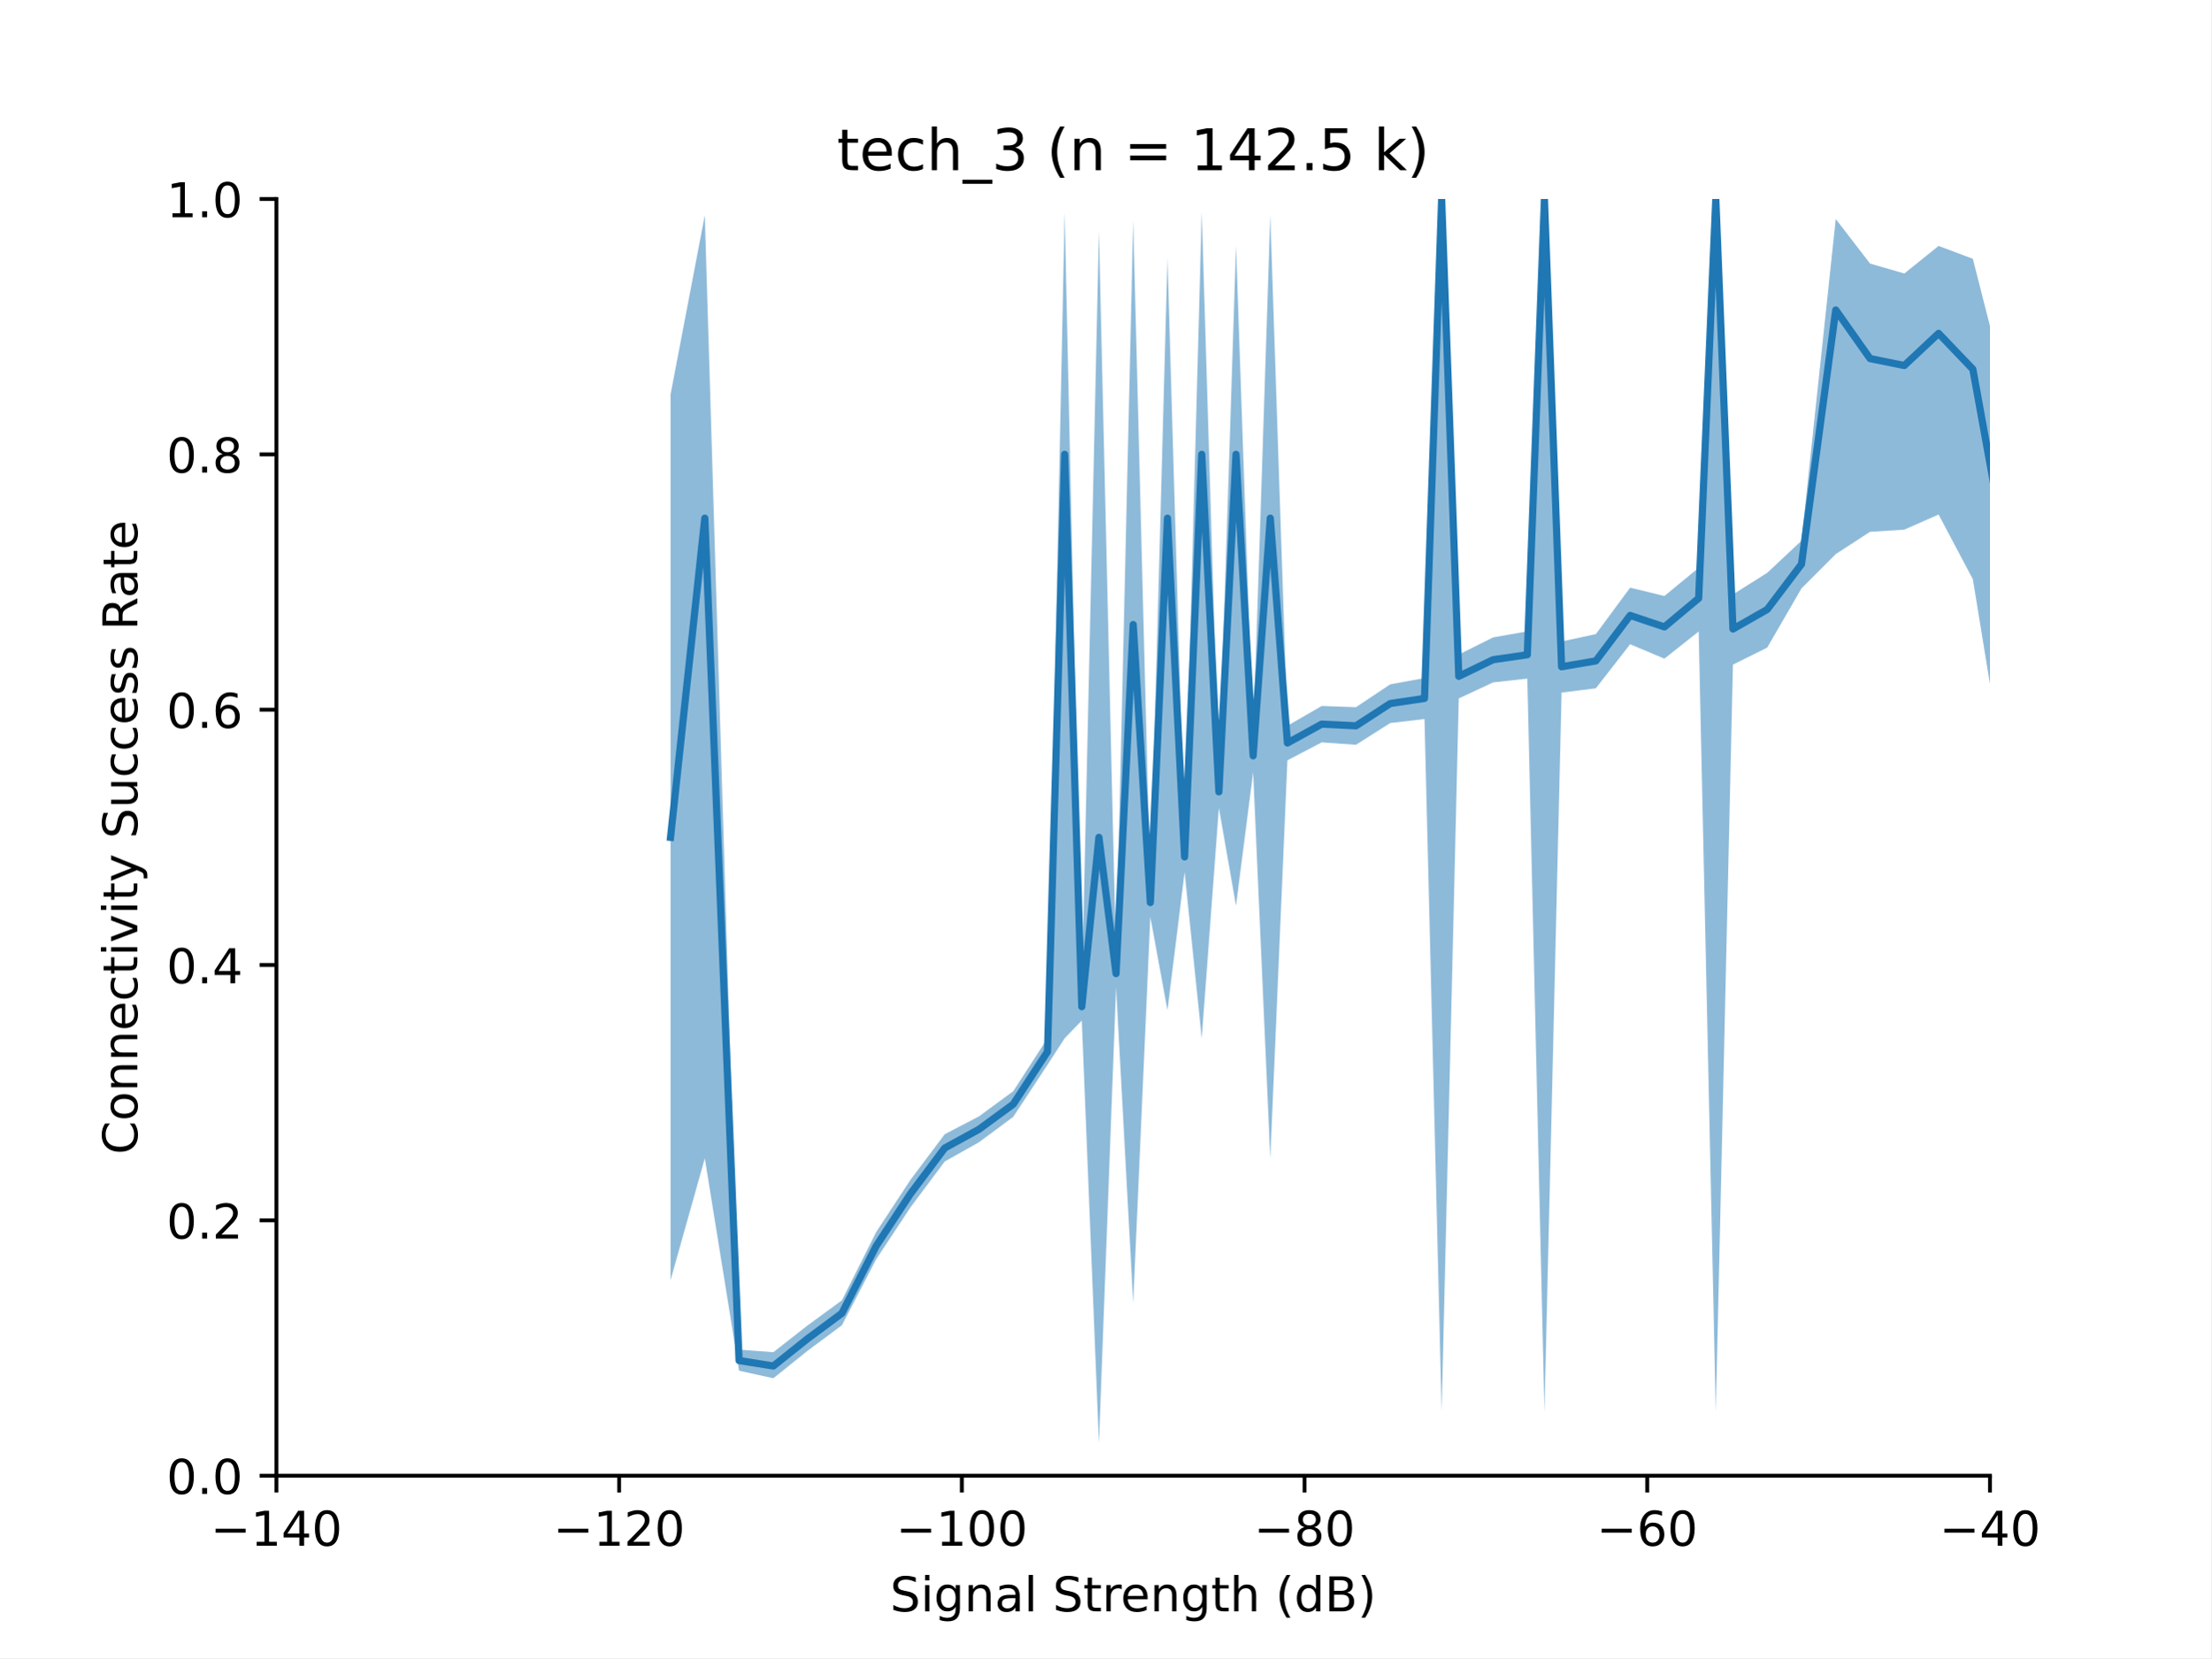
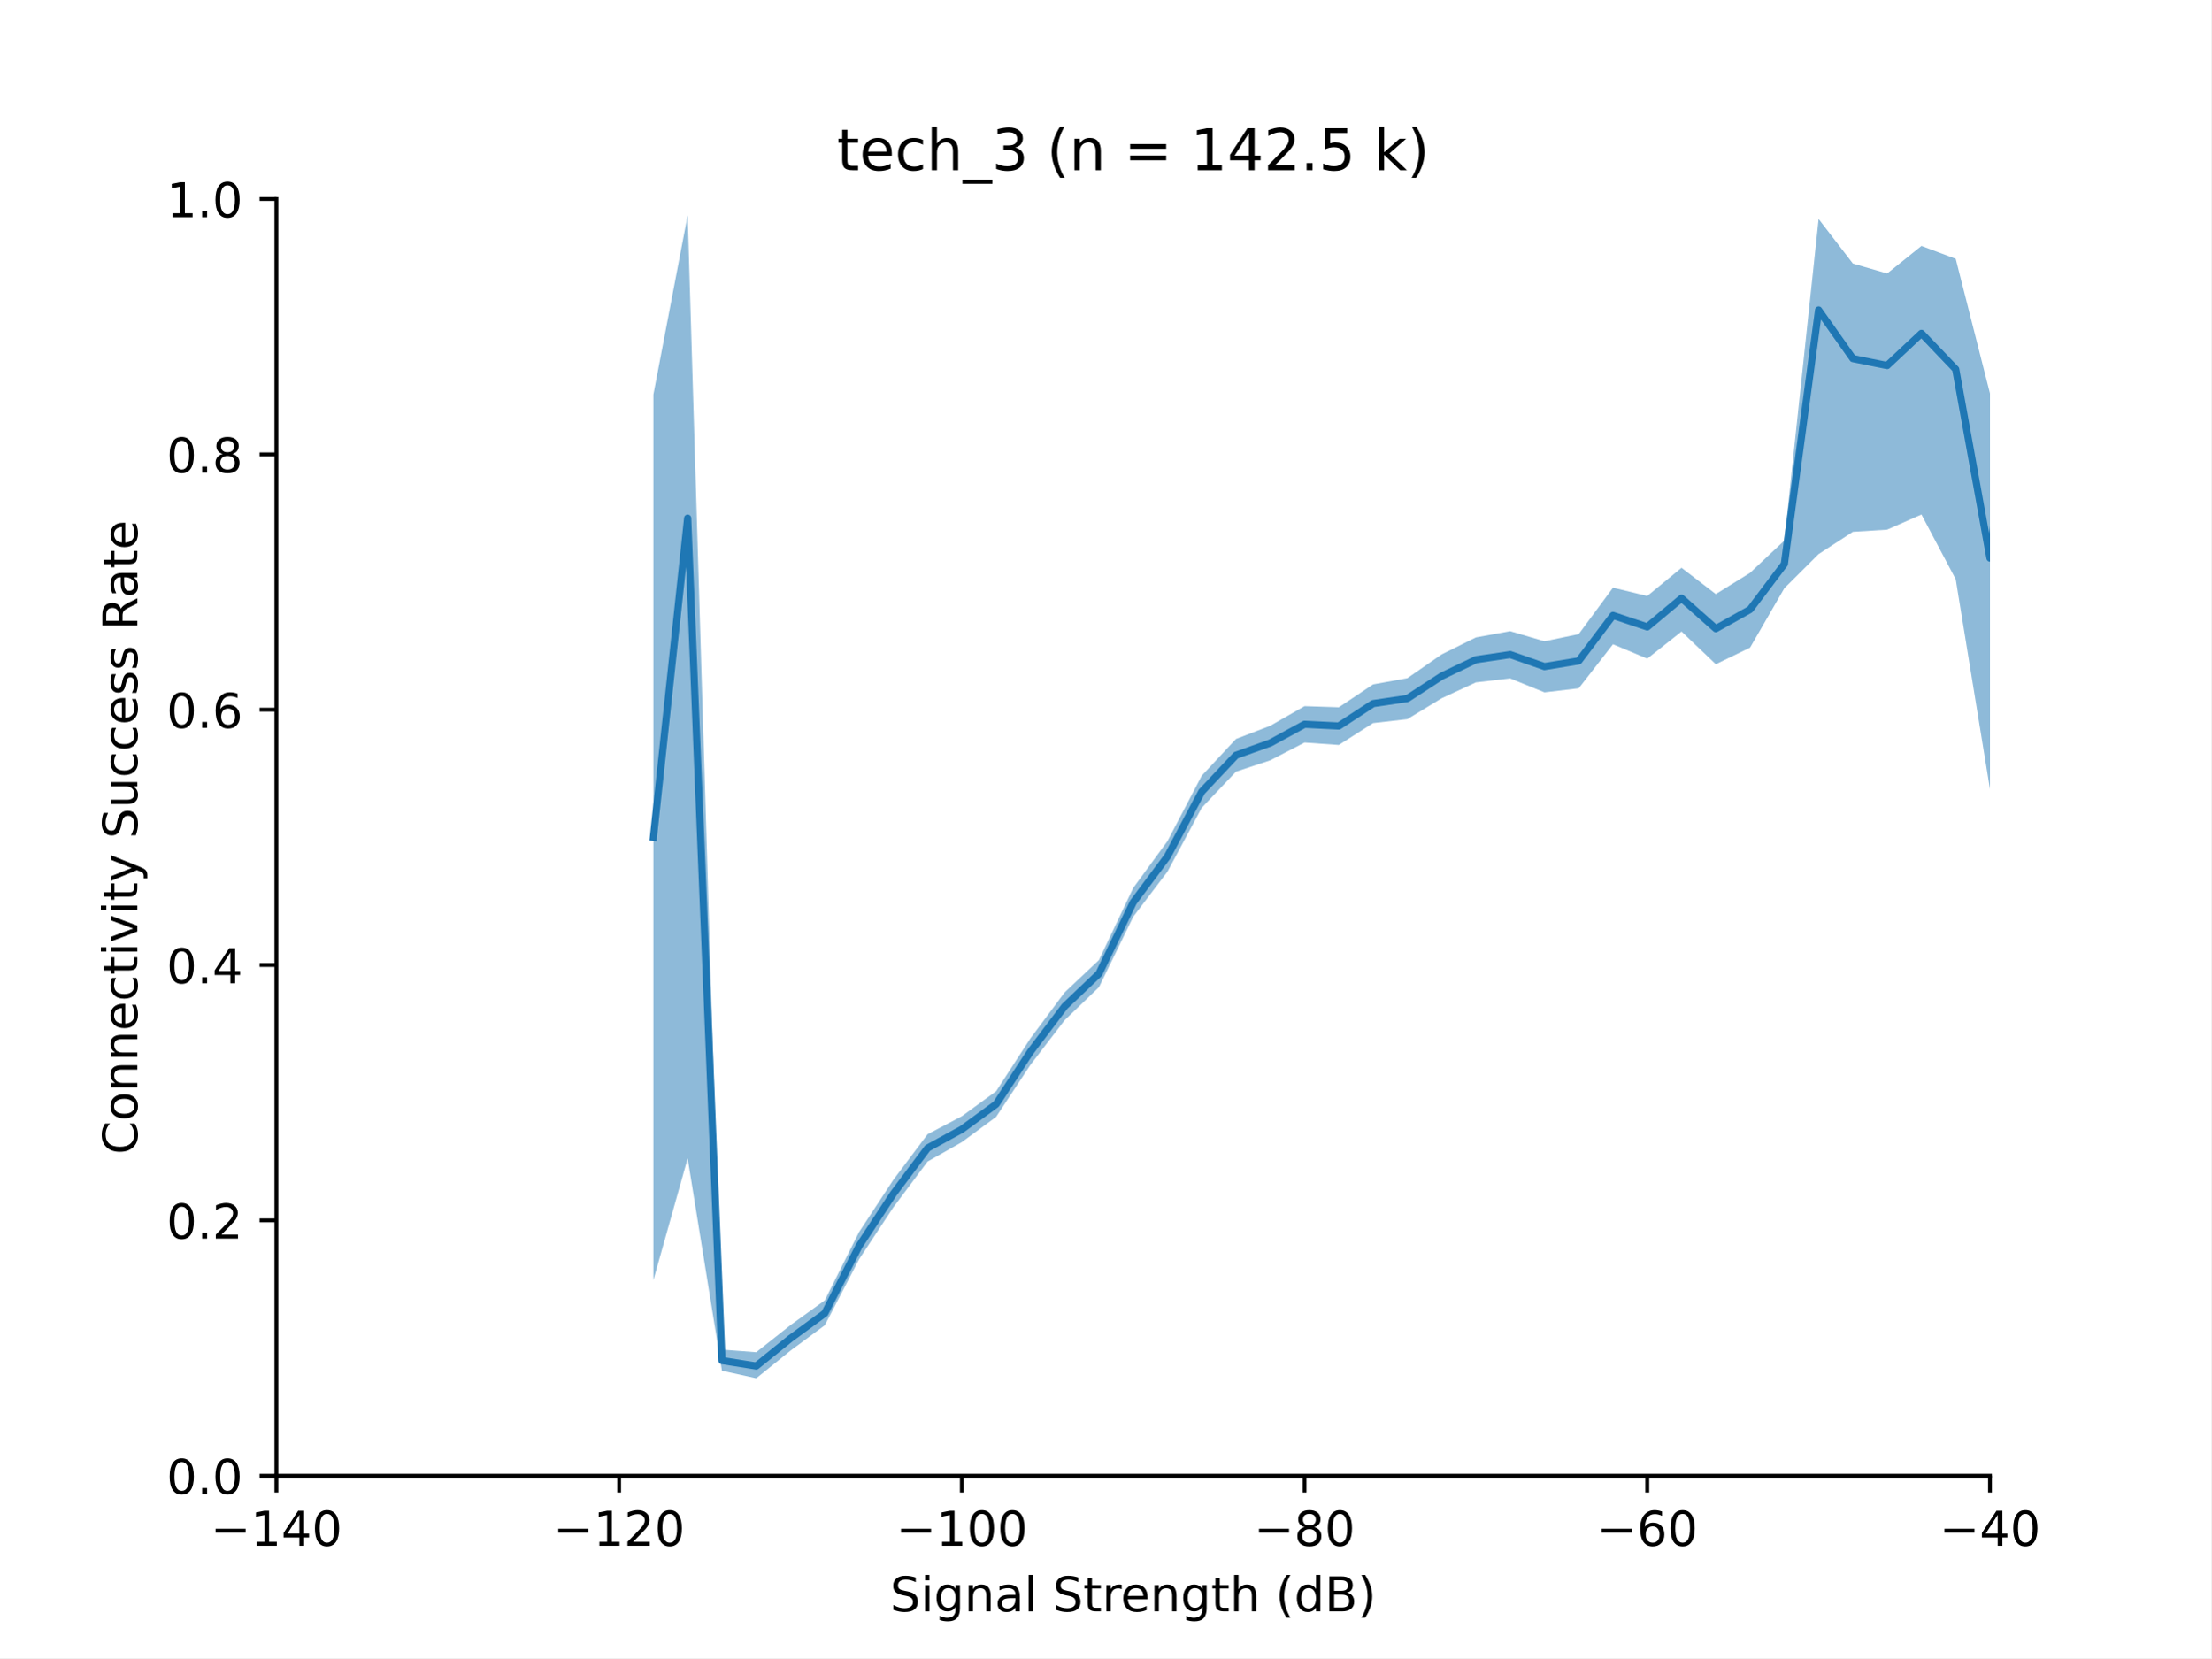
<svg xmlns="http://www.w3.org/2000/svg" xmlns:xlink="http://www.w3.org/1999/xlink" width="460.8pt" height="345.6pt" viewBox="0 0 460.8 345.6" version="1.1">
  <defs>
    <style type="text/css">*{stroke-linejoin: round; stroke-linecap: butt}</style>
  </defs>
  <g id="figure_1">
    <g id="patch_1">
      <path d="M 0 345.6  L 460.8 345.6  L 460.8 0  L 0 0  z " style="fill: #ffffff" />
    </g>
    <g id="axes_1">
      <g id="patch_2">
        <path d="M 57.6 307.584  L 414.72 307.584  L 414.72 41.472  L 57.6 41.472  z " style="fill: #ffffff" />
      </g>
      <g id="PolyCollection_1">
-         <path d="M 139.738 82.23  L 139.738 266.826  L 146.88 241.427  L 154.022 285.701  L 161.165 287.273  L 168.307 281.538  L 175.45 276.229  L 182.592 262.474  L 189.734 251.664  L 196.877 242.1  L 204.019 238.083  L 211.162 232.785  L 218.304 221.93  L 221.875 216.416  L 225.446 212.714  L 229.018 300.846  L 232.589 205.744  L 236.16 271.566  L 239.731 191.119  L 243.302 210.554  L 246.874 181.786  L 250.445 216.416  L 254.016 168.382  L 257.587 188.768  L 261.158 160.962  L 264.73 241.427  L 268.301 158.476  L 275.443 154.736  L 282.586 155.236  L 289.728 150.698  L 296.87 149.875  L 300.442 294.278  L 304.013 145.576  L 311.155 142.238  L 318.298 141.44  L 321.869 294.278  L 325.44 144.351  L 332.582 143.461  L 339.725 134.281  L 346.867 137.279  L 354.01 131.627  L 357.581 294.278  L 361.152 138.527  L 368.294 134.977  L 375.437 122.635  L 382.579 115.486  L 389.722 110.841  L 396.864 110.392  L 404.006 107.24  L 411.149 120.727  L 418.291 164.472  L 425.434 98.028  L 432.576 127.571  L 439.718 87.989  L 446.861 157.539  L 454.003 202.014  L 461.146 156.946  L 468.288 106.472  L 475.43 152.324  L 482.573 96.913  L 489.715 149.107  L 496.858 134.532  L 504 121.856  L 511.142 206.305  L 518.285 159.49  L 525.427 209.548  L 532.57 141.834  L 539.712 127.516  L 546.854 118.875  L 553.997 188.961  L 553.997 43.415  L 553.997 43.415  L 546.854 41.472  L 539.712 41.472  L 532.57 41.472  L 525.427 41.472  L 518.285 42.984  L 511.142 64.694  L 504 42.38  L 496.858 47.145  L 489.715 42.71  L 482.573 41.472  L 475.43 54.75  L 468.288 42.154  L 461.146 48.937  L 454.003 79.17  L 446.861 55.615  L 439.718 41.959  L 432.576 51.189  L 425.434 42.065  L 418.291 82  L 411.149 53.941  L 404.006 51.255  L 396.864 57.002  L 389.722 54.929  L 382.579 45.643  L 375.437 112.698  L 368.294 119.389  L 361.152 123.893  L 357.581 41.472  L 354.01 118.34  L 346.867 124.219  L 339.725 122.484  L 332.582 132.164  L 325.44 133.701  L 321.869 41.472  L 318.298 131.59  L 311.155 132.855  L 304.013 136.428  L 300.442 41.472  L 296.87 141.336  L 289.728 142.633  L 282.586 147.397  L 275.443 147.148  L 268.301 151.275  L 264.73 44.863  L 261.158 154.133  L 257.587 51.257  L 254.016 161.712  L 250.445 44.188  L 246.874 175.418  L 243.302 53.817  L 239.731 185.11  L 236.16 45.983  L 232.589 200.099  L 229.018 48.21  L 225.446 206.909  L 221.875 44.188  L 218.304 216.406  L 211.162 227.443  L 204.019 232.685  L 196.877 236.409  L 189.734 245.924  L 182.592 256.804  L 175.45 271.034  L 168.307 276.253  L 161.165 281.842  L 154.022 281.299  L 146.88 44.863  L 139.738 82.23  z " clip-path="url(#p35da5dcc08)" style="fill: #1f77b4; fill-opacity: 0.5" />
+         <path d="M 136.166 82.23  L 136.166 266.826  L 143.309 241.427  L 150.451 285.701  L 157.594 287.279  L 164.736 281.518  L 171.878 276.235  L 179.021 262.483  L 186.163 251.664  L 193.306 242.1  L 200.448 238.049  L 207.59 232.789  L 214.733 221.963  L 221.875 212.638  L 229.018 205.766  L 236.16 191.085  L 243.302 181.676  L 250.445 168.368  L 257.587 160.832  L 264.73 158.466  L 271.872 154.769  L 279.014 155.272  L 286.157 150.71  L 293.299 149.889  L 300.442 145.542  L 307.584 142.226  L 314.726 141.401  L 321.869 144.306  L 329.011 143.461  L 336.154 134.281  L 343.296 137.279  L 350.438 131.627  L 357.581 138.442  L 364.723 134.977  L 371.866 122.6  L 379.008 115.486  L 386.15 110.841  L 393.293 110.392  L 400.435 107.24  L 407.578 120.727  L 414.72 164.472  L 421.862 98.028  L 429.005 127.571  L 436.147 87.989  L 443.29 157.539  L 450.432 202.014  L 457.574 156.946  L 464.717 106.472  L 471.859 152.324  L 479.002 96.913  L 486.144 149.107  L 493.286 134.532  L 500.429 121.856  L 507.571 206.305  L 514.714 159.49  L 521.856 209.548  L 528.998 141.834  L 536.141 127.516  L 543.283 118.875  L 550.426 188.961  L 550.426 43.415  L 550.426 43.415  L 543.283 41.472  L 536.141 41.472  L 528.998 41.472  L 521.856 41.472  L 514.714 42.984  L 507.571 64.694  L 500.429 42.38  L 493.286 47.145  L 486.144 42.71  L 479.002 41.472  L 471.859 54.75  L 464.717 42.154  L 457.574 48.937  L 450.432 79.17  L 443.29 55.615  L 436.147 41.959  L 429.005 51.189  L 421.862 42.065  L 414.72 82  L 407.578 53.941  L 400.435 51.255  L 393.293 57.002  L 386.15 54.929  L 379.008 45.643  L 371.866 112.667  L 364.723 119.389  L 357.581 123.821  L 350.438 118.34  L 343.296 124.219  L 336.154 122.484  L 329.011 132.164  L 321.869 133.66  L 314.726 131.556  L 307.584 132.852  L 300.442 136.397  L 293.299 141.354  L 286.157 142.649  L 279.014 147.419  L 271.872 147.182  L 264.73 151.272  L 257.587 154.018  L 250.445 161.685  L 243.302 175.318  L 236.16 185.082  L 229.018 200.11  L 221.875 206.84  L 214.733 216.44  L 207.59 227.45  L 200.448 232.654  L 193.306 236.412  L 186.163 245.924  L 179.021 256.814  L 171.878 271.042  L 164.736 276.199  L 157.594 281.85  L 150.451 281.299  L 143.309 44.863  L 136.166 82.23  z " clip-path="url(#pa58a680919)" style="fill: #1f77b4; fill-opacity: 0.5" />
      </g>
      <g id="matplotlib.axis_1">
        <g id="xtick_1">
          <g id="line2d_1">
            <defs>
-               <path id="m990512e934" d="M 0 0  L 0 3.5  " style="stroke: #000000; stroke-width: 0.8" />
+               <path id="m4e96e1beb5" d="M 0 0  L 0 3.5  " style="stroke: #000000; stroke-width: 0.8" />
            </defs>
            <g>
-               <use xlink:href="#m990512e934" x="57.6" y="307.584" style="stroke: #000000; stroke-width: 0.8" />
+               <use xlink:href="#m4e96e1beb5" x="57.6" y="307.584" style="stroke: #000000; stroke-width: 0.8" />
            </g>
          </g>
          <g id="text_1">
            <g transform="translate(43.86641 322.1824) scale(0.1 -0.1)">
              <defs>
                <path id="DejaVuSans-2212" d="M 678 2272  L 4684 2272  L 4684 1741  L 678 1741  L 678 2272  z " transform="scale(0.015625)" />
                <path id="DejaVuSans-31" d="M 794 531  L 1825 531  L 1825 4091  L 703 3866  L 703 4441  L 1819 4666  L 2450 4666  L 2450 531  L 3481 531  L 3481 0  L 794 0  L 794 531  z " transform="scale(0.015625)" />
                <path id="DejaVuSans-34" d="M 2419 4116  L 825 1625  L 2419 1625  L 2419 4116  z M 2253 4666  L 3047 4666  L 3047 1625  L 3713 1625  L 3713 1100  L 3047 1100  L 3047 0  L 2419 0  L 2419 1100  L 313 1100  L 313 1709  L 2253 4666  z " transform="scale(0.015625)" />
                <path id="DejaVuSans-30" d="M 2034 4250  Q 1547 4250 1301 3770  Q 1056 3291 1056 2328  Q 1056 1369 1301 889  Q 1547 409 2034 409  Q 2525 409 2770 889  Q 3016 1369 3016 2328  Q 3016 3291 2770 3770  Q 2525 4250 2034 4250  z M 2034 4750  Q 2819 4750 3233 4129  Q 3647 3509 3647 2328  Q 3647 1150 3233 529  Q 2819 -91 2034 -91  Q 1250 -91 836 529  Q 422 1150 422 2328  Q 422 3509 836 4129  Q 1250 4750 2034 4750  z " transform="scale(0.015625)" />
              </defs>
              <use xlink:href="#DejaVuSans-2212" />
              <use xlink:href="#DejaVuSans-31" x="83.789" />
              <use xlink:href="#DejaVuSans-34" x="147.412" />
              <use xlink:href="#DejaVuSans-30" x="211.035" />
            </g>
          </g>
        </g>
        <g id="xtick_2">
          <g id="line2d_2">
            <g>
-               <use xlink:href="#m990512e934" x="129.024" y="307.584" style="stroke: #000000; stroke-width: 0.8" />
+               <use xlink:href="#m4e96e1beb5" x="129.024" y="307.584" style="stroke: #000000; stroke-width: 0.8" />
            </g>
          </g>
          <g id="text_2">
            <g transform="translate(115.2904 322.1824) scale(0.1 -0.1)">
              <defs>
                <path id="DejaVuSans-32" d="M 1228 531  L 3431 531  L 3431 0  L 469 0  L 469 531  Q 828 903 1448 1529  Q 2069 2156 2228 2338  Q 2531 2678 2651 2914  Q 2772 3150 2772 3378  Q 2772 3750 2511 3984  Q 2250 4219 1831 4219  Q 1534 4219 1204 4116  Q 875 4013 500 3803  L 500 4441  Q 881 4594 1212 4672  Q 1544 4750 1819 4750  Q 2544 4750 2975 4387  Q 3406 4025 3406 3419  Q 3406 3131 3298 2873  Q 3191 2616 2906 2266  Q 2828 2175 2409 1742  Q 1991 1309 1228 531  z " transform="scale(0.015625)" />
              </defs>
              <use xlink:href="#DejaVuSans-2212" />
              <use xlink:href="#DejaVuSans-31" x="83.789" />
              <use xlink:href="#DejaVuSans-32" x="147.412" />
              <use xlink:href="#DejaVuSans-30" x="211.035" />
            </g>
          </g>
        </g>
        <g id="xtick_3">
          <g id="line2d_3">
            <g>
-               <use xlink:href="#m990512e934" x="200.448" y="307.584" style="stroke: #000000; stroke-width: 0.8" />
+               <use xlink:href="#m4e96e1beb5" x="200.448" y="307.584" style="stroke: #000000; stroke-width: 0.8" />
            </g>
          </g>
          <g id="text_3">
            <g transform="translate(186.7144 322.1824) scale(0.1 -0.1)">
              <use xlink:href="#DejaVuSans-2212" />
              <use xlink:href="#DejaVuSans-31" x="83.789" />
              <use xlink:href="#DejaVuSans-30" x="147.412" />
              <use xlink:href="#DejaVuSans-30" x="211.035" />
            </g>
          </g>
        </g>
        <g id="xtick_4">
          <g id="line2d_4">
            <g>
-               <use xlink:href="#m990512e934" x="271.872" y="307.584" style="stroke: #000000; stroke-width: 0.8" />
+               <use xlink:href="#m4e96e1beb5" x="271.872" y="307.584" style="stroke: #000000; stroke-width: 0.8" />
            </g>
          </g>
          <g id="text_4">
            <g transform="translate(261.3197 322.1824) scale(0.1 -0.1)">
              <defs>
                <path id="DejaVuSans-38" d="M 2034 2216  Q 1584 2216 1326 1975  Q 1069 1734 1069 1313  Q 1069 891 1326 650  Q 1584 409 2034 409  Q 2484 409 2743 651  Q 3003 894 3003 1313  Q 3003 1734 2745 1975  Q 2488 2216 2034 2216  z M 1403 2484  Q 997 2584 770 2862  Q 544 3141 544 3541  Q 544 4100 942 4425  Q 1341 4750 2034 4750  Q 2731 4750 3128 4425  Q 3525 4100 3525 3541  Q 3525 3141 3298 2862  Q 3072 2584 2669 2484  Q 3125 2378 3379 2068  Q 3634 1759 3634 1313  Q 3634 634 3220 271  Q 2806 -91 2034 -91  Q 1263 -91 848 271  Q 434 634 434 1313  Q 434 1759 690 2068  Q 947 2378 1403 2484  z M 1172 3481  Q 1172 3119 1398 2916  Q 1625 2713 2034 2713  Q 2441 2713 2670 2916  Q 2900 3119 2900 3481  Q 2900 3844 2670 4047  Q 2441 4250 2034 4250  Q 1625 4250 1398 4047  Q 1172 3844 1172 3481  z " transform="scale(0.015625)" />
              </defs>
              <use xlink:href="#DejaVuSans-2212" />
              <use xlink:href="#DejaVuSans-38" x="83.789" />
              <use xlink:href="#DejaVuSans-30" x="147.412" />
            </g>
          </g>
        </g>
        <g id="xtick_5">
          <g id="line2d_5">
            <g>
-               <use xlink:href="#m990512e934" x="343.296" y="307.584" style="stroke: #000000; stroke-width: 0.8" />
+               <use xlink:href="#m4e96e1beb5" x="343.296" y="307.584" style="stroke: #000000; stroke-width: 0.8" />
            </g>
          </g>
          <g id="text_5">
            <g transform="translate(332.7437 322.1824) scale(0.1 -0.1)">
              <defs>
                <path id="DejaVuSans-36" d="M 2113 2584  Q 1688 2584 1439 2293  Q 1191 2003 1191 1497  Q 1191 994 1439 701  Q 1688 409 2113 409  Q 2538 409 2786 701  Q 3034 994 3034 1497  Q 3034 2003 2786 2293  Q 2538 2584 2113 2584  z M 3366 4563  L 3366 3988  Q 3128 4100 2886 4159  Q 2644 4219 2406 4219  Q 1781 4219 1451 3797  Q 1122 3375 1075 2522  Q 1259 2794 1537 2939  Q 1816 3084 2150 3084  Q 2853 3084 3261 2657  Q 3669 2231 3669 1497  Q 3669 778 3244 343  Q 2819 -91 2113 -91  Q 1303 -91 875 529  Q 447 1150 447 2328  Q 447 3434 972 4092  Q 1497 4750 2381 4750  Q 2619 4750 2861 4703  Q 3103 4656 3366 4563  z " transform="scale(0.015625)" />
              </defs>
              <use xlink:href="#DejaVuSans-2212" />
              <use xlink:href="#DejaVuSans-36" x="83.789" />
              <use xlink:href="#DejaVuSans-30" x="147.412" />
            </g>
          </g>
        </g>
        <g id="xtick_6">
          <g id="line2d_6">
            <g>
-               <use xlink:href="#m990512e934" x="414.72" y="307.584" style="stroke: #000000; stroke-width: 0.8" />
+               <use xlink:href="#m4e96e1beb5" x="414.72" y="307.584" style="stroke: #000000; stroke-width: 0.8" />
            </g>
          </g>
          <g id="text_6">
            <g transform="translate(404.1677 322.1824) scale(0.1 -0.1)">
              <use xlink:href="#DejaVuSans-2212" />
              <use xlink:href="#DejaVuSans-34" x="83.789" />
              <use xlink:href="#DejaVuSans-30" x="147.412" />
            </g>
          </g>
        </g>
        <g id="text_7">
          <g transform="translate(185.4905 335.8606) scale(0.1 -0.1)">
            <defs>
              <path id="DejaVuSans-53" d="M 3425 4513  L 3425 3897  Q 3066 4069 2747 4153  Q 2428 4238 2131 4238  Q 1616 4238 1336 4038  Q 1056 3838 1056 3469  Q 1056 3159 1242 3001  Q 1428 2844 1947 2747  L 2328 2669  Q 3034 2534 3370 2195  Q 3706 1856 3706 1288  Q 3706 609 3251 259  Q 2797 -91 1919 -91  Q 1588 -91 1214 -16  Q 841 59 441 206  L 441 856  Q 825 641 1194 531  Q 1563 422 1919 422  Q 2459 422 2753 634  Q 3047 847 3047 1241  Q 3047 1584 2836 1778  Q 2625 1972 2144 2069  L 1759 2144  Q 1053 2284 737 2584  Q 422 2884 422 3419  Q 422 4038 858 4394  Q 1294 4750 2059 4750  Q 2388 4750 2728 4690  Q 3069 4631 3425 4513  z " transform="scale(0.015625)" />
              <path id="DejaVuSans-69" d="M 603 3500  L 1178 3500  L 1178 0  L 603 0  L 603 3500  z M 603 4863  L 1178 4863  L 1178 4134  L 603 4134  L 603 4863  z " transform="scale(0.015625)" />
              <path id="DejaVuSans-67" d="M 2906 1791  Q 2906 2416 2648 2759  Q 2391 3103 1925 3103  Q 1463 3103 1205 2759  Q 947 2416 947 1791  Q 947 1169 1205 825  Q 1463 481 1925 481  Q 2391 481 2648 825  Q 2906 1169 2906 1791  z M 3481 434  Q 3481 -459 3084 -895  Q 2688 -1331 1869 -1331  Q 1566 -1331 1297 -1286  Q 1028 -1241 775 -1147  L 775 -588  Q 1028 -725 1275 -790  Q 1522 -856 1778 -856  Q 2344 -856 2625 -561  Q 2906 -266 2906 331  L 2906 616  Q 2728 306 2450 153  Q 2172 0 1784 0  Q 1141 0 747 490  Q 353 981 353 1791  Q 353 2603 747 3093  Q 1141 3584 1784 3584  Q 2172 3584 2450 3431  Q 2728 3278 2906 2969  L 2906 3500  L 3481 3500  L 3481 434  z " transform="scale(0.015625)" />
              <path id="DejaVuSans-6e" d="M 3513 2113  L 3513 0  L 2938 0  L 2938 2094  Q 2938 2591 2744 2837  Q 2550 3084 2163 3084  Q 1697 3084 1428 2787  Q 1159 2491 1159 1978  L 1159 0  L 581 0  L 581 3500  L 1159 3500  L 1159 2956  Q 1366 3272 1645 3428  Q 1925 3584 2291 3584  Q 2894 3584 3203 3211  Q 3513 2838 3513 2113  z " transform="scale(0.015625)" />
              <path id="DejaVuSans-61" d="M 2194 1759  Q 1497 1759 1228 1600  Q 959 1441 959 1056  Q 959 750 1161 570  Q 1363 391 1709 391  Q 2188 391 2477 730  Q 2766 1069 2766 1631  L 2766 1759  L 2194 1759  z M 3341 1997  L 3341 0  L 2766 0  L 2766 531  Q 2569 213 2275 61  Q 1981 -91 1556 -91  Q 1019 -91 701 211  Q 384 513 384 1019  Q 384 1609 779 1909  Q 1175 2209 1959 2209  L 2766 2209  L 2766 2266  Q 2766 2663 2505 2880  Q 2244 3097 1772 3097  Q 1472 3097 1187 3025  Q 903 2953 641 2809  L 641 3341  Q 956 3463 1253 3523  Q 1550 3584 1831 3584  Q 2591 3584 2966 3190  Q 3341 2797 3341 1997  z " transform="scale(0.015625)" />
              <path id="DejaVuSans-6c" d="M 603 4863  L 1178 4863  L 1178 0  L 603 0  L 603 4863  z " transform="scale(0.015625)" />
              <path id="DejaVuSans-20" transform="scale(0.015625)" />
              <path id="DejaVuSans-74" d="M 1172 4494  L 1172 3500  L 2356 3500  L 2356 3053  L 1172 3053  L 1172 1153  Q 1172 725 1289 603  Q 1406 481 1766 481  L 2356 481  L 2356 0  L 1766 0  Q 1100 0 847 248  Q 594 497 594 1153  L 594 3053  L 172 3053  L 172 3500  L 594 3500  L 594 4494  L 1172 4494  z " transform="scale(0.015625)" />
              <path id="DejaVuSans-72" d="M 2631 2963  Q 2534 3019 2420 3045  Q 2306 3072 2169 3072  Q 1681 3072 1420 2755  Q 1159 2438 1159 1844  L 1159 0  L 581 0  L 581 3500  L 1159 3500  L 1159 2956  Q 1341 3275 1631 3429  Q 1922 3584 2338 3584  Q 2397 3584 2469 3576  Q 2541 3569 2628 3553  L 2631 2963  z " transform="scale(0.015625)" />
              <path id="DejaVuSans-65" d="M 3597 1894  L 3597 1613  L 953 1613  Q 991 1019 1311 708  Q 1631 397 2203 397  Q 2534 397 2845 478  Q 3156 559 3463 722  L 3463 178  Q 3153 47 2828 -22  Q 2503 -91 2169 -91  Q 1331 -91 842 396  Q 353 884 353 1716  Q 353 2575 817 3079  Q 1281 3584 2069 3584  Q 2775 3584 3186 3129  Q 3597 2675 3597 1894  z M 3022 2063  Q 3016 2534 2758 2815  Q 2500 3097 2075 3097  Q 1594 3097 1305 2825  Q 1016 2553 972 2059  L 3022 2063  z " transform="scale(0.015625)" />
              <path id="DejaVuSans-68" d="M 3513 2113  L 3513 0  L 2938 0  L 2938 2094  Q 2938 2591 2744 2837  Q 2550 3084 2163 3084  Q 1697 3084 1428 2787  Q 1159 2491 1159 1978  L 1159 0  L 581 0  L 581 4863  L 1159 4863  L 1159 2956  Q 1366 3272 1645 3428  Q 1925 3584 2291 3584  Q 2894 3584 3203 3211  Q 3513 2838 3513 2113  z " transform="scale(0.015625)" />
              <path id="DejaVuSans-28" d="M 1984 4856  Q 1566 4138 1362 3434  Q 1159 2731 1159 2009  Q 1159 1288 1364 580  Q 1569 -128 1984 -844  L 1484 -844  Q 1016 -109 783 600  Q 550 1309 550 2009  Q 550 2706 781 3412  Q 1013 4119 1484 4856  L 1984 4856  z " transform="scale(0.015625)" />
              <path id="DejaVuSans-64" d="M 2906 2969  L 2906 4863  L 3481 4863  L 3481 0  L 2906 0  L 2906 525  Q 2725 213 2448 61  Q 2172 -91 1784 -91  Q 1150 -91 751 415  Q 353 922 353 1747  Q 353 2572 751 3078  Q 1150 3584 1784 3584  Q 2172 3584 2448 3432  Q 2725 3281 2906 2969  z M 947 1747  Q 947 1113 1208 752  Q 1469 391 1925 391  Q 2381 391 2643 752  Q 2906 1113 2906 1747  Q 2906 2381 2643 2742  Q 2381 3103 1925 3103  Q 1469 3103 1208 2742  Q 947 2381 947 1747  z " transform="scale(0.015625)" />
              <path id="DejaVuSans-42" d="M 1259 2228  L 1259 519  L 2272 519  Q 2781 519 3026 730  Q 3272 941 3272 1375  Q 3272 1813 3026 2020  Q 2781 2228 2272 2228  L 1259 2228  z M 1259 4147  L 1259 2741  L 2194 2741  Q 2656 2741 2882 2914  Q 3109 3088 3109 3444  Q 3109 3797 2882 3972  Q 2656 4147 2194 4147  L 1259 4147  z M 628 4666  L 2241 4666  Q 2963 4666 3353 4366  Q 3744 4066 3744 3513  Q 3744 3084 3544 2831  Q 3344 2578 2956 2516  Q 3422 2416 3680 2098  Q 3938 1781 3938 1306  Q 3938 681 3513 340  Q 3088 0 2303 0  L 628 0  L 628 4666  z " transform="scale(0.015625)" />
              <path id="DejaVuSans-29" d="M 513 4856  L 1013 4856  Q 1481 4119 1714 3412  Q 1947 2706 1947 2009  Q 1947 1309 1714 600  Q 1481 -109 1013 -844  L 513 -844  Q 928 -128 1133 580  Q 1338 1288 1338 2009  Q 1338 2731 1133 3434  Q 928 4138 513 4856  z " transform="scale(0.015625)" />
            </defs>
            <use xlink:href="#DejaVuSans-53" />
            <use xlink:href="#DejaVuSans-69" x="63.477" />
            <use xlink:href="#DejaVuSans-67" x="91.26" />
            <use xlink:href="#DejaVuSans-6e" x="154.736" />
            <use xlink:href="#DejaVuSans-61" x="218.115" />
            <use xlink:href="#DejaVuSans-6c" x="279.395" />
            <use xlink:href="#DejaVuSans-20" x="307.178" />
            <use xlink:href="#DejaVuSans-53" x="338.965" />
            <use xlink:href="#DejaVuSans-74" x="402.441" />
            <use xlink:href="#DejaVuSans-72" x="441.65" />
            <use xlink:href="#DejaVuSans-65" x="480.514" />
            <use xlink:href="#DejaVuSans-6e" x="542.037" />
            <use xlink:href="#DejaVuSans-67" x="605.416" />
            <use xlink:href="#DejaVuSans-74" x="668.893" />
            <use xlink:href="#DejaVuSans-68" x="708.102" />
            <use xlink:href="#DejaVuSans-20" x="771.48" />
            <use xlink:href="#DejaVuSans-28" x="803.268" />
            <use xlink:href="#DejaVuSans-64" x="842.281" />
            <use xlink:href="#DejaVuSans-42" x="905.758" />
            <use xlink:href="#DejaVuSans-29" x="974.361" />
          </g>
        </g>
      </g>
      <g id="matplotlib.axis_2">
        <g id="ytick_1">
          <g id="line2d_7">
            <defs>
-               <path id="m58ec7647d7" d="M 0 0  L -3.5 0  " style="stroke: #000000; stroke-width: 0.8" />
+               <path id="m101cd92cf2" d="M 0 0  L -3.5 0  " style="stroke: #000000; stroke-width: 0.8" />
            </defs>
            <g>
-               <use xlink:href="#m58ec7647d7" x="57.6" y="307.584" style="stroke: #000000; stroke-width: 0.8" />
+               <use xlink:href="#m101cd92cf2" x="57.6" y="307.584" style="stroke: #000000; stroke-width: 0.8" />
            </g>
          </g>
          <g id="text_8">
            <g transform="translate(34.69687 311.3832) scale(0.1 -0.1)">
              <defs>
                <path id="DejaVuSans-2e" d="M 684 794  L 1344 794  L 1344 0  L 684 0  L 684 794  z " transform="scale(0.015625)" />
              </defs>
              <use xlink:href="#DejaVuSans-30" />
              <use xlink:href="#DejaVuSans-2e" x="63.623" />
              <use xlink:href="#DejaVuSans-30" x="95.41" />
            </g>
          </g>
        </g>
        <g id="ytick_2">
          <g id="line2d_8">
            <g>
-               <use xlink:href="#m58ec7647d7" x="57.6" y="254.362" style="stroke: #000000; stroke-width: 0.8" />
+               <use xlink:href="#m101cd92cf2" x="57.6" y="254.362" style="stroke: #000000; stroke-width: 0.8" />
            </g>
          </g>
          <g id="text_9">
            <g transform="translate(34.69687 258.1608) scale(0.1 -0.1)">
              <use xlink:href="#DejaVuSans-30" />
              <use xlink:href="#DejaVuSans-2e" x="63.623" />
              <use xlink:href="#DejaVuSans-32" x="95.41" />
            </g>
          </g>
        </g>
        <g id="ytick_3">
          <g id="line2d_9">
            <g>
-               <use xlink:href="#m58ec7647d7" x="57.6" y="201.139" style="stroke: #000000; stroke-width: 0.8" />
+               <use xlink:href="#m101cd92cf2" x="57.6" y="201.139" style="stroke: #000000; stroke-width: 0.8" />
            </g>
          </g>
          <g id="text_10">
            <g transform="translate(34.69687 204.9384) scale(0.1 -0.1)">
              <use xlink:href="#DejaVuSans-30" />
              <use xlink:href="#DejaVuSans-2e" x="63.623" />
              <use xlink:href="#DejaVuSans-34" x="95.41" />
            </g>
          </g>
        </g>
        <g id="ytick_4">
          <g id="line2d_10">
            <g>
-               <use xlink:href="#m58ec7647d7" x="57.6" y="147.917" style="stroke: #000000; stroke-width: 0.8" />
+               <use xlink:href="#m101cd92cf2" x="57.6" y="147.917" style="stroke: #000000; stroke-width: 0.8" />
            </g>
          </g>
          <g id="text_11">
            <g transform="translate(34.69687 151.716) scale(0.1 -0.1)">
              <use xlink:href="#DejaVuSans-30" />
              <use xlink:href="#DejaVuSans-2e" x="63.623" />
              <use xlink:href="#DejaVuSans-36" x="95.41" />
            </g>
          </g>
        </g>
        <g id="ytick_5">
          <g id="line2d_11">
            <g>
-               <use xlink:href="#m58ec7647d7" x="57.6" y="94.694" style="stroke: #000000; stroke-width: 0.8" />
+               <use xlink:href="#m101cd92cf2" x="57.6" y="94.694" style="stroke: #000000; stroke-width: 0.8" />
            </g>
          </g>
          <g id="text_12">
            <g transform="translate(34.69687 98.49362) scale(0.1 -0.1)">
              <use xlink:href="#DejaVuSans-30" />
              <use xlink:href="#DejaVuSans-2e" x="63.623" />
              <use xlink:href="#DejaVuSans-38" x="95.41" />
            </g>
          </g>
        </g>
        <g id="ytick_6">
          <g id="line2d_12">
            <g>
-               <use xlink:href="#m58ec7647d7" x="57.6" y="41.472" style="stroke: #000000; stroke-width: 0.8" />
+               <use xlink:href="#m101cd92cf2" x="57.6" y="41.472" style="stroke: #000000; stroke-width: 0.8" />
            </g>
          </g>
          <g id="text_13">
            <g transform="translate(34.69687 45.27122) scale(0.1 -0.1)">
              <use xlink:href="#DejaVuSans-31" />
              <use xlink:href="#DejaVuSans-2e" x="63.623" />
              <use xlink:href="#DejaVuSans-30" x="95.41" />
            </g>
          </g>
        </g>
        <g id="text_14">
          <g transform="translate(28.61719 240.6272) rotate(-90) scale(0.1 -0.1)">
            <defs>
              <path id="DejaVuSans-43" d="M 4122 4306  L 4122 3641  Q 3803 3938 3442 4084  Q 3081 4231 2675 4231  Q 1875 4231 1450 3742  Q 1025 3253 1025 2328  Q 1025 1406 1450 917  Q 1875 428 2675 428  Q 3081 428 3442 575  Q 3803 722 4122 1019  L 4122 359  Q 3791 134 3420 21  Q 3050 -91 2638 -91  Q 1578 -91 968 557  Q 359 1206 359 2328  Q 359 3453 968 4101  Q 1578 4750 2638 4750  Q 3056 4750 3426 4639  Q 3797 4528 4122 4306  z " transform="scale(0.015625)" />
              <path id="DejaVuSans-6f" d="M 1959 3097  Q 1497 3097 1228 2736  Q 959 2375 959 1747  Q 959 1119 1226 758  Q 1494 397 1959 397  Q 2419 397 2687 759  Q 2956 1122 2956 1747  Q 2956 2369 2687 2733  Q 2419 3097 1959 3097  z M 1959 3584  Q 2709 3584 3137 3096  Q 3566 2609 3566 1747  Q 3566 888 3137 398  Q 2709 -91 1959 -91  Q 1206 -91 779 398  Q 353 888 353 1747  Q 353 2609 779 3096  Q 1206 3584 1959 3584  z " transform="scale(0.015625)" />
              <path id="DejaVuSans-63" d="M 3122 3366  L 3122 2828  Q 2878 2963 2633 3030  Q 2388 3097 2138 3097  Q 1578 3097 1268 2742  Q 959 2388 959 1747  Q 959 1106 1268 751  Q 1578 397 2138 397  Q 2388 397 2633 464  Q 2878 531 3122 666  L 3122 134  Q 2881 22 2623 -34  Q 2366 -91 2075 -91  Q 1284 -91 818 406  Q 353 903 353 1747  Q 353 2603 823 3093  Q 1294 3584 2113 3584  Q 2378 3584 2631 3529  Q 2884 3475 3122 3366  z " transform="scale(0.015625)" />
              <path id="DejaVuSans-76" d="M 191 3500  L 800 3500  L 1894 563  L 2988 3500  L 3597 3500  L 2284 0  L 1503 0  L 191 3500  z " transform="scale(0.015625)" />
              <path id="DejaVuSans-79" d="M 2059 -325  Q 1816 -950 1584 -1140  Q 1353 -1331 966 -1331  L 506 -1331  L 506 -850  L 844 -850  Q 1081 -850 1212 -737  Q 1344 -625 1503 -206  L 1606 56  L 191 3500  L 800 3500  L 1894 763  L 2988 3500  L 3597 3500  L 2059 -325  z " transform="scale(0.015625)" />
              <path id="DejaVuSans-75" d="M 544 1381  L 544 3500  L 1119 3500  L 1119 1403  Q 1119 906 1312 657  Q 1506 409 1894 409  Q 2359 409 2629 706  Q 2900 1003 2900 1516  L 2900 3500  L 3475 3500  L 3475 0  L 2900 0  L 2900 538  Q 2691 219 2414 64  Q 2138 -91 1772 -91  Q 1169 -91 856 284  Q 544 659 544 1381  z M 1991 3584  L 1991 3584  z " transform="scale(0.015625)" />
              <path id="DejaVuSans-73" d="M 2834 3397  L 2834 2853  Q 2591 2978 2328 3040  Q 2066 3103 1784 3103  Q 1356 3103 1142 2972  Q 928 2841 928 2578  Q 928 2378 1081 2264  Q 1234 2150 1697 2047  L 1894 2003  Q 2506 1872 2764 1633  Q 3022 1394 3022 966  Q 3022 478 2636 193  Q 2250 -91 1575 -91  Q 1294 -91 989 -36  Q 684 19 347 128  L 347 722  Q 666 556 975 473  Q 1284 391 1588 391  Q 1994 391 2212 530  Q 2431 669 2431 922  Q 2431 1156 2273 1281  Q 2116 1406 1581 1522  L 1381 1569  Q 847 1681 609 1914  Q 372 2147 372 2553  Q 372 3047 722 3315  Q 1072 3584 1716 3584  Q 2034 3584 2315 3537  Q 2597 3491 2834 3397  z " transform="scale(0.015625)" />
              <path id="DejaVuSans-52" d="M 2841 2188  Q 3044 2119 3236 1894  Q 3428 1669 3622 1275  L 4263 0  L 3584 0  L 2988 1197  Q 2756 1666 2539 1819  Q 2322 1972 1947 1972  L 1259 1972  L 1259 0  L 628 0  L 628 4666  L 2053 4666  Q 2853 4666 3247 4331  Q 3641 3997 3641 3322  Q 3641 2881 3436 2590  Q 3231 2300 2841 2188  z M 1259 4147  L 1259 2491  L 2053 2491  Q 2509 2491 2742 2702  Q 2975 2913 2975 3322  Q 2975 3731 2742 3939  Q 2509 4147 2053 4147  L 1259 4147  z " transform="scale(0.015625)" />
            </defs>
            <use xlink:href="#DejaVuSans-43" />
            <use xlink:href="#DejaVuSans-6f" x="69.824" />
            <use xlink:href="#DejaVuSans-6e" x="131.006" />
            <use xlink:href="#DejaVuSans-6e" x="194.385" />
            <use xlink:href="#DejaVuSans-65" x="257.764" />
            <use xlink:href="#DejaVuSans-63" x="319.287" />
            <use xlink:href="#DejaVuSans-74" x="374.268" />
            <use xlink:href="#DejaVuSans-69" x="413.477" />
            <use xlink:href="#DejaVuSans-76" x="441.26" />
            <use xlink:href="#DejaVuSans-69" x="500.439" />
            <use xlink:href="#DejaVuSans-74" x="528.223" />
            <use xlink:href="#DejaVuSans-79" x="567.432" />
            <use xlink:href="#DejaVuSans-20" x="626.611" />
            <use xlink:href="#DejaVuSans-53" x="658.398" />
            <use xlink:href="#DejaVuSans-75" x="721.875" />
            <use xlink:href="#DejaVuSans-63" x="785.254" />
            <use xlink:href="#DejaVuSans-63" x="840.234" />
            <use xlink:href="#DejaVuSans-65" x="895.215" />
            <use xlink:href="#DejaVuSans-73" x="956.738" />
            <use xlink:href="#DejaVuSans-73" x="1008.838" />
            <use xlink:href="#DejaVuSans-20" x="1060.938" />
            <use xlink:href="#DejaVuSans-52" x="1092.725" />
            <use xlink:href="#DejaVuSans-61" x="1159.957" />
            <use xlink:href="#DejaVuSans-74" x="1221.236" />
            <use xlink:href="#DejaVuSans-65" x="1260.445" />
          </g>
        </g>
      </g>
      <g id="line2d_13">
-         <path d="M 139.738 174.528  L 146.88 108  L 154.022 283.579  L 161.165 284.716  L 168.307 279.022  L 175.45 273.725  L 182.592 259.711  L 189.734 248.837  L 196.877 239.293  L 204.019 235.382  L 211.162 230.146  L 218.304 219.192  L 221.875 94.694  L 225.446 209.828  L 229.018 174.528  L 232.589 202.928  L 236.16 130.176  L 239.731 188.123  L 243.302 108  L 246.874 178.602  L 250.445 94.694  L 254.016 165.047  L 257.587 94.694  L 261.158 157.537  L 264.73 108  L 268.301 154.864  L 275.443 150.929  L 282.586 151.287  L 289.728 146.634  L 296.87 145.571  L 300.442 41.472  L 304.013 140.962  L 311.155 137.504  L 318.298 136.468  L 321.869 41.472  L 325.44 138.971  L 332.582 137.751  L 339.725 128.274  L 346.867 130.666  L 354.01 124.694  L 357.581 41.472  L 361.152 131.105  L 368.294 127.027  L 375.437 117.587  L 382.579 64.612  L 389.722 74.736  L 396.864 76.182  L 404.006 69.484  L 411.149 76.954  L 418.291 116.316  L 425.434 53.042  L 432.576 76.182  L 439.718 50.976  L 446.861 91.368  L 454.003 130.176  L 461.146 82.412  L 461.8 79.88  " clip-path="url(#p35da5dcc08)" style="fill: none; stroke: #1f77b4; stroke-width: 1.5; stroke-linecap: square" />
+         <path d="M 136.166 174.528  L 143.309 108  L 150.451 283.579  L 157.594 284.723  L 164.736 278.968  L 171.878 273.732  L 179.021 259.72  L 186.163 248.837  L 193.306 239.294  L 200.448 235.385  L 207.59 230.151  L 214.733 219.225  L 221.875 209.755  L 229.018 202.953  L 236.16 188.092  L 243.302 178.497  L 250.445 165.016  L 257.587 157.414  L 264.73 154.857  L 271.872 150.963  L 279.014 151.323  L 286.157 146.648  L 293.299 145.587  L 300.442 140.93  L 307.584 137.497  L 314.726 136.431  L 321.869 138.928  L 329.011 137.751  L 336.154 128.274  L 343.296 130.666  L 350.438 124.694  L 357.581 131.027  L 364.723 127.027  L 371.866 117.554  L 379.008 64.612  L 386.15 74.736  L 393.293 76.182  L 400.435 69.484  L 407.578 76.954  L 414.72 116.316  L 421.862 53.042  L 429.005 76.182  L 436.147 50.976  L 443.29 91.368  L 450.432 130.176  L 457.574 82.412  L 461.8 66.063  " clip-path="url(#pa58a680919)" style="fill: none; stroke: #1f77b4; stroke-width: 1.5; stroke-linecap: square" />
      </g>
      <g id="patch_3">
        <path d="M 57.6 307.584  L 57.6 41.472  " style="fill: none; stroke: #000000; stroke-width: 0.8; stroke-linejoin: miter; stroke-linecap: square" />
      </g>
      <g id="patch_4">
        <path d="M 57.6 307.584  L 414.72 307.584  " style="fill: none; stroke: #000000; stroke-width: 0.8; stroke-linejoin: miter; stroke-linecap: square" />
      </g>
      <g id="text_15">
        <g transform="translate(174.4059 35.472) scale(0.12 -0.12)">
          <defs>
            <path id="DejaVuSans-5f" d="M 3263 -1063  L 3263 -1509  L -63 -1509  L -63 -1063  L 3263 -1063  z " transform="scale(0.015625)" />
            <path id="DejaVuSans-33" d="M 2597 2516  Q 3050 2419 3304 2112  Q 3559 1806 3559 1356  Q 3559 666 3084 287  Q 2609 -91 1734 -91  Q 1441 -91 1130 -33  Q 819 25 488 141  L 488 750  Q 750 597 1062 519  Q 1375 441 1716 441  Q 2309 441 2620 675  Q 2931 909 2931 1356  Q 2931 1769 2642 2001  Q 2353 2234 1838 2234  L 1294 2234  L 1294 2753  L 1863 2753  Q 2328 2753 2575 2939  Q 2822 3125 2822 3475  Q 2822 3834 2567 4026  Q 2313 4219 1838 4219  Q 1578 4219 1281 4162  Q 984 4106 628 3988  L 628 4550  Q 988 4650 1302 4700  Q 1616 4750 1894 4750  Q 2613 4750 3031 4423  Q 3450 4097 3450 3541  Q 3450 3153 3228 2886  Q 3006 2619 2597 2516  z " transform="scale(0.015625)" />
            <path id="DejaVuSans-3d" d="M 678 2906  L 4684 2906  L 4684 2381  L 678 2381  L 678 2906  z M 678 1631  L 4684 1631  L 4684 1100  L 678 1100  L 678 1631  z " transform="scale(0.015625)" />
            <path id="DejaVuSans-35" d="M 691 4666  L 3169 4666  L 3169 4134  L 1269 4134  L 1269 2991  Q 1406 3038 1543 3061  Q 1681 3084 1819 3084  Q 2600 3084 3056 2656  Q 3513 2228 3513 1497  Q 3513 744 3044 326  Q 2575 -91 1722 -91  Q 1428 -91 1123 -41  Q 819 9 494 109  L 494 744  Q 775 591 1075 516  Q 1375 441 1709 441  Q 2250 441 2565 725  Q 2881 1009 2881 1497  Q 2881 1984 2565 2268  Q 2250 2553 1709 2553  Q 1456 2553 1204 2497  Q 953 2441 691 2322  L 691 4666  z " transform="scale(0.015625)" />
            <path id="DejaVuSans-6b" d="M 581 4863  L 1159 4863  L 1159 1991  L 2875 3500  L 3609 3500  L 1753 1863  L 3688 0  L 2938 0  L 1159 1709  L 1159 0  L 581 0  L 581 4863  z " transform="scale(0.015625)" />
          </defs>
          <use xlink:href="#DejaVuSans-74" />
          <use xlink:href="#DejaVuSans-65" x="39.209" />
          <use xlink:href="#DejaVuSans-63" x="100.732" />
          <use xlink:href="#DejaVuSans-68" x="155.713" />
          <use xlink:href="#DejaVuSans-5f" x="219.092" />
          <use xlink:href="#DejaVuSans-33" x="269.092" />
          <use xlink:href="#DejaVuSans-20" x="332.715" />
          <use xlink:href="#DejaVuSans-28" x="364.502" />
          <use xlink:href="#DejaVuSans-6e" x="403.516" />
          <use xlink:href="#DejaVuSans-20" x="466.895" />
          <use xlink:href="#DejaVuSans-3d" x="498.682" />
          <use xlink:href="#DejaVuSans-20" x="582.471" />
          <use xlink:href="#DejaVuSans-31" x="614.258" />
          <use xlink:href="#DejaVuSans-34" x="677.881" />
          <use xlink:href="#DejaVuSans-32" x="741.504" />
          <use xlink:href="#DejaVuSans-2e" x="805.127" />
          <use xlink:href="#DejaVuSans-35" x="836.914" />
          <use xlink:href="#DejaVuSans-20" x="900.537" />
          <use xlink:href="#DejaVuSans-6b" x="932.324" />
          <use xlink:href="#DejaVuSans-29" x="990.234" />
        </g>
      </g>
    </g>
  </g>
  <defs>
-     <clipPath id="p35da5dcc08">
+     <clipPath id="pa58a680919">
      <rect x="57.6" y="41.472" width="357.12" height="266.112" />
    </clipPath>
  </defs>
</svg>
